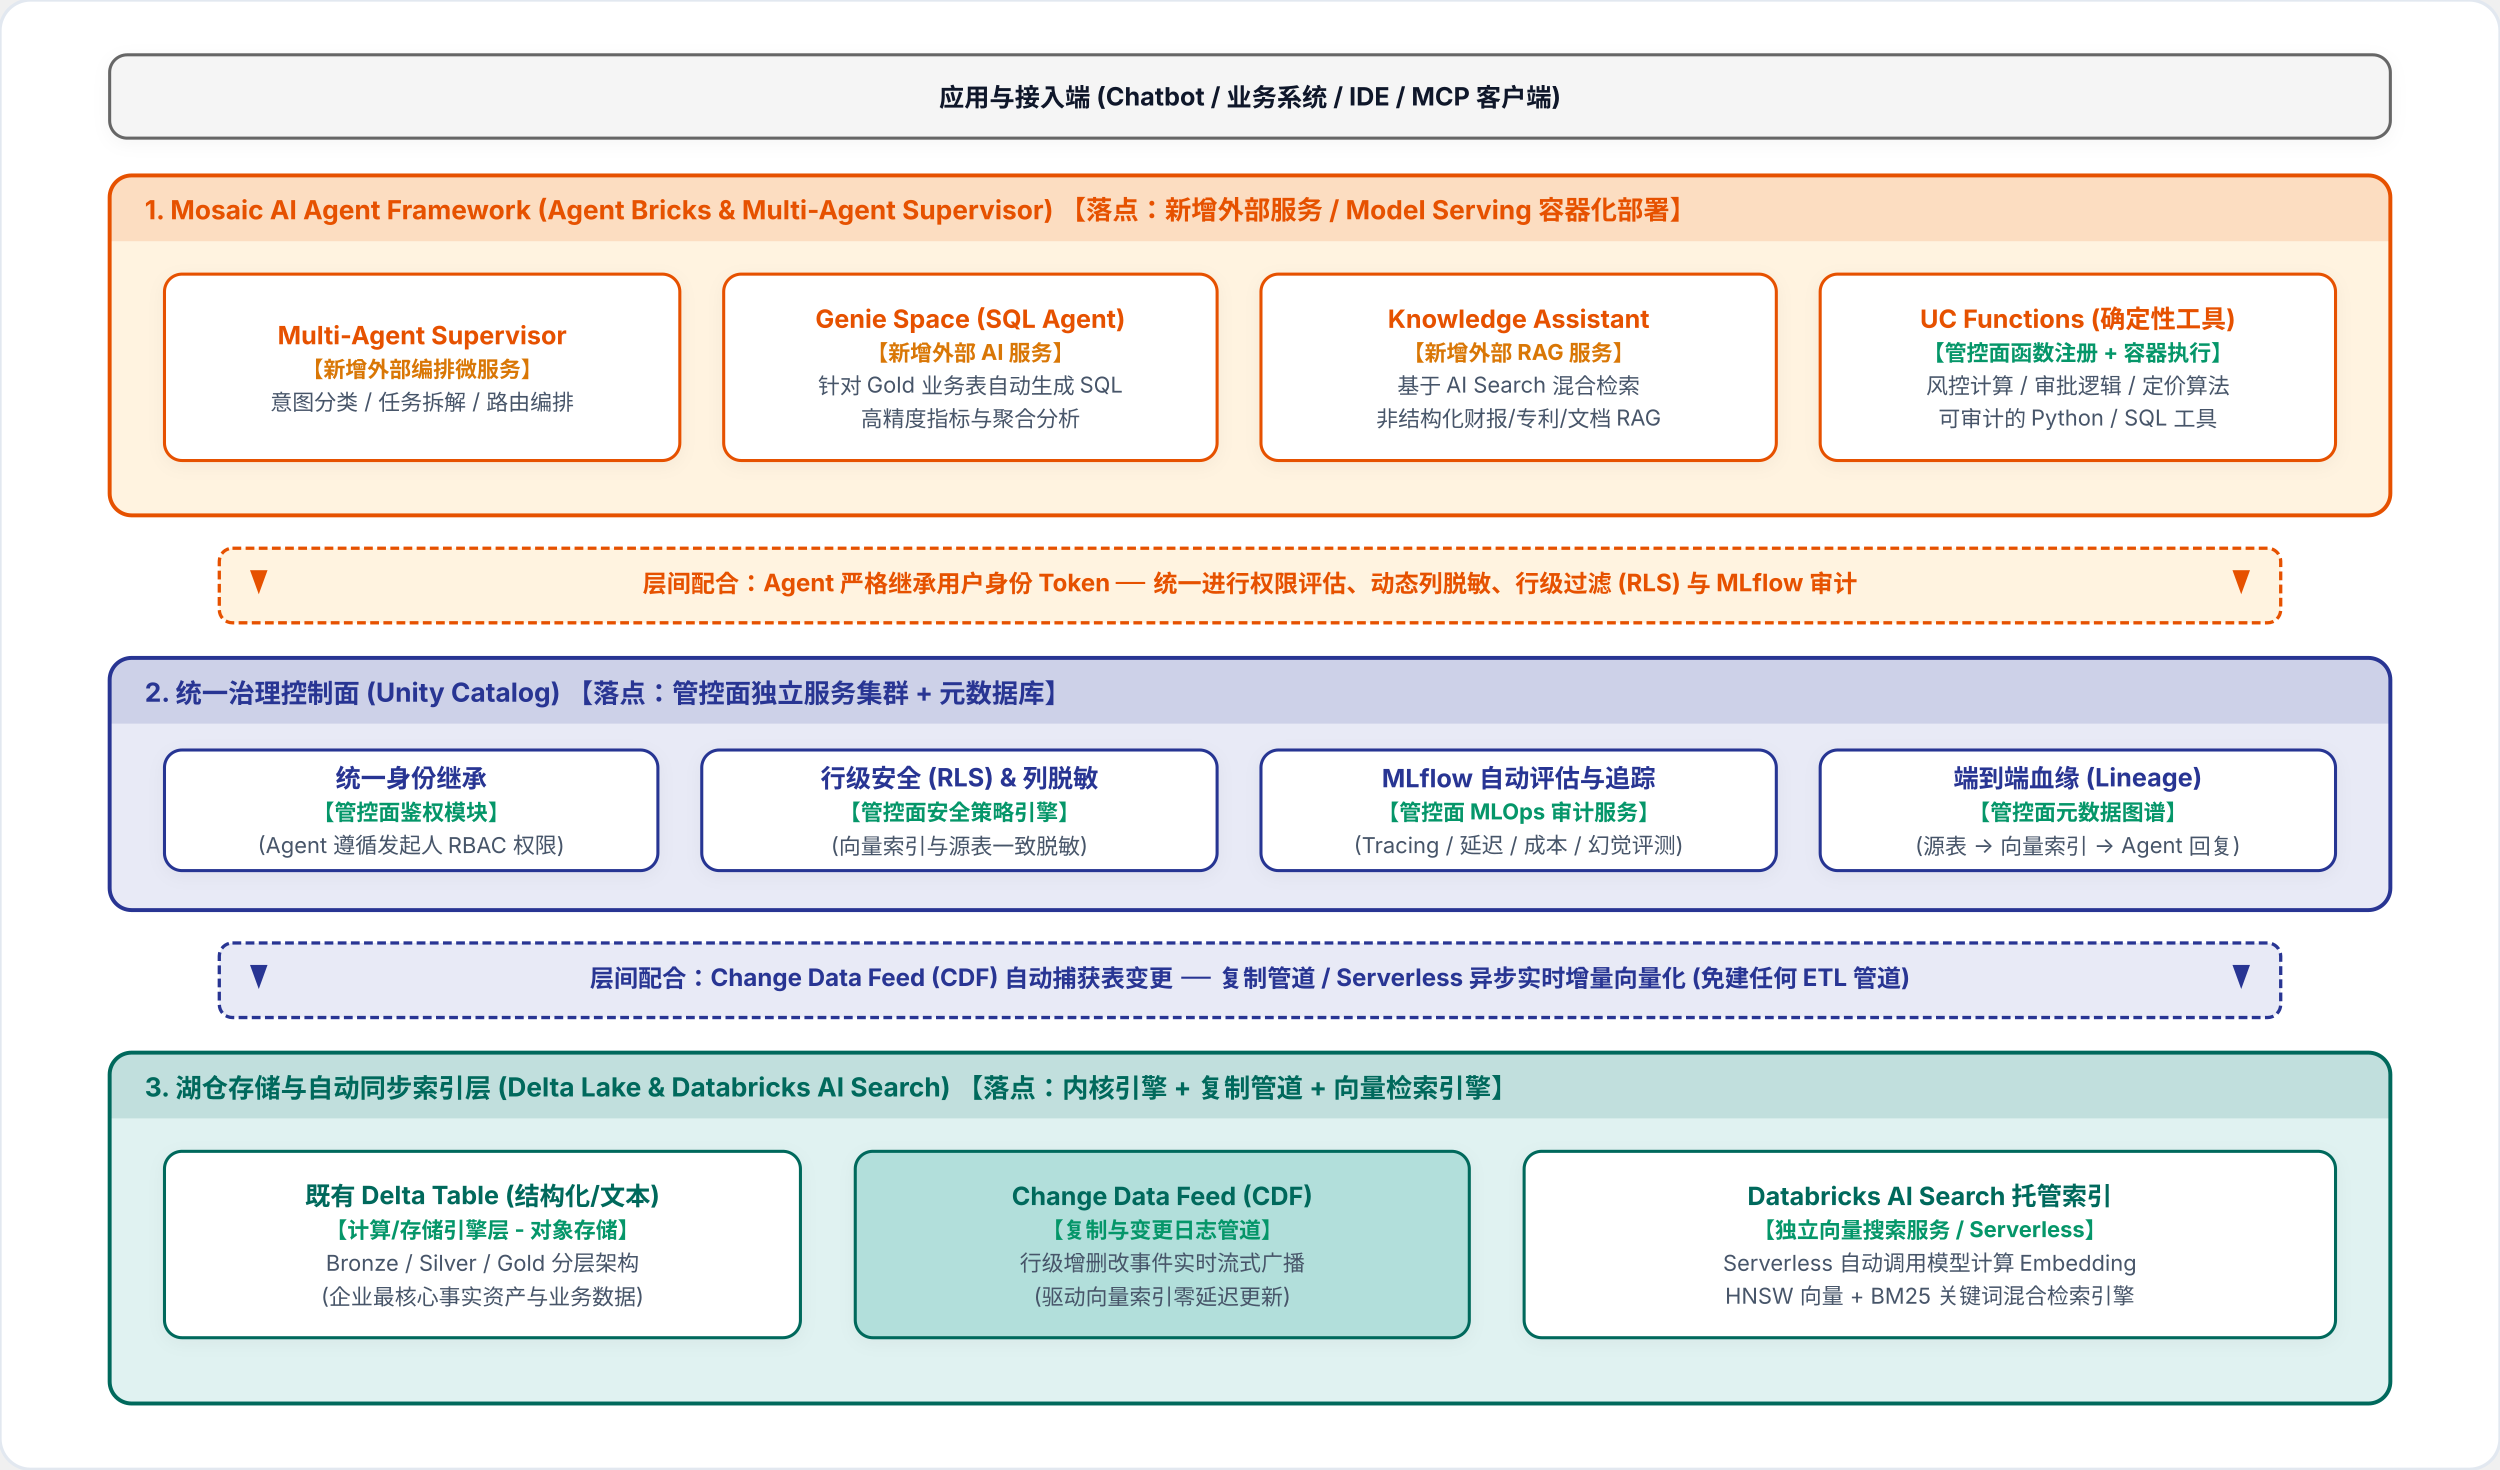
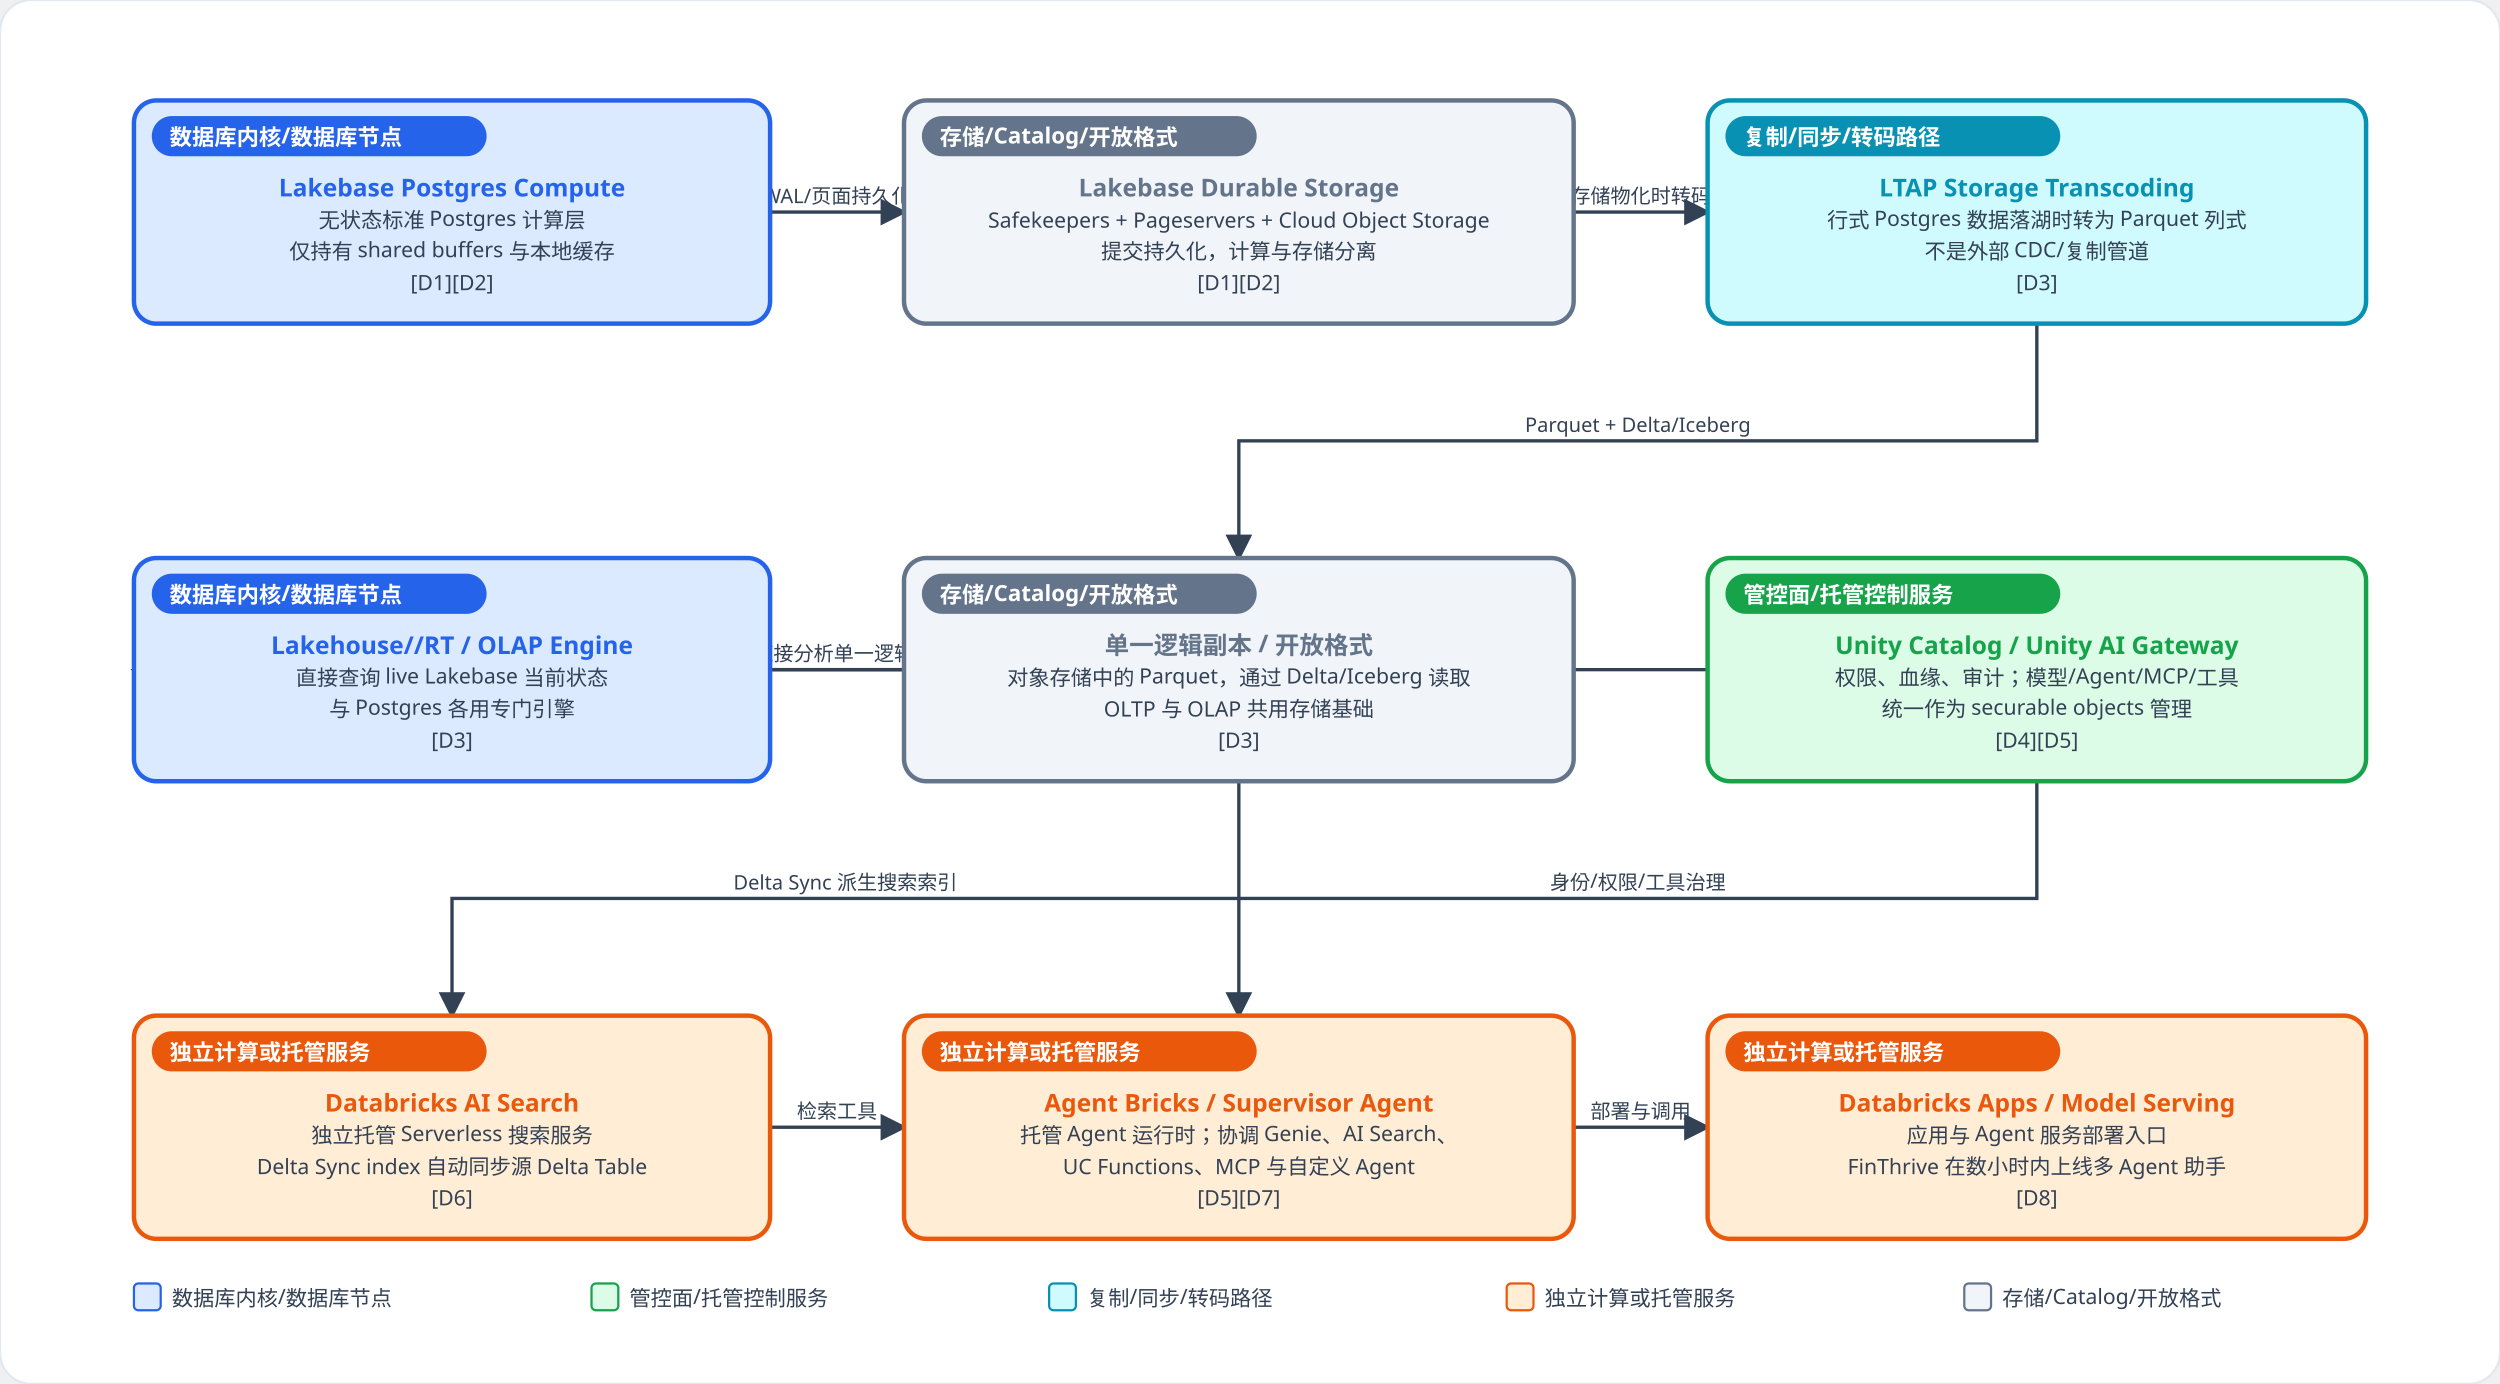
- <svg xmlns="http://www.w3.org/2000/svg" viewBox="0 0 1140 670" width="100%" height="auto">
-   <rect x="0" y="0" width="1140" height="670" rx="14" fill="#ffffff" stroke="#e2e8f0" stroke-width="1.5" />
-   <rect x="50.0" y="80.0" width="1040.0" height="155.0" rx="10" fill="#fff3e0" stroke="#e65100" stroke-width="1.8" />
-   <path d="M 50.0 90.0 A 10 10 0 0 1 60.0 80.0 L 1080.0 80.0 A 10 10 0 0 1 1090.0 90.0 L 1090.0 110.0 L 50.0 110.0 Z" fill="#e65100" opacity="0.14" />
-   <text x="66.0" y="100.0" font-family="-apple-system, BlinkMacSystemFont, Segoe UI, sans-serif" font-size="12" font-weight="700" fill="#e65100">1. Mosaic AI Agent Framework (Agent Bricks &amp; Multi-Agent Supervisor)  【落点：新增外部服务 / Model Serving 容器化部署】</text>
-   <rect x="50.0" y="300.0" width="1040.0" height="115.0" rx="10" fill="#e8eaf6" stroke="#283593" stroke-width="1.8" />
-   <path d="M 50.0 310.0 A 10 10 0 0 1 60.0 300.0 L 1080.0 300.0 A 10 10 0 0 1 1090.0 310.0 L 1090.0 330.0 L 50.0 330.0 Z" fill="#283593" opacity="0.14" />
-   <text x="66.0" y="320.0" font-family="-apple-system, BlinkMacSystemFont, Segoe UI, sans-serif" font-size="12" font-weight="700" fill="#283593">2. 统一治理控制面 (Unity Catalog)  【落点：管控面独立服务集群 + 元数据库】</text>
-   <rect x="50.0" y="480.0" width="1040.0" height="160.0" rx="10" fill="#e0f2f1" stroke="#00695c" stroke-width="1.8" />
-   <path d="M 50.0 490.0 A 10 10 0 0 1 60.0 480.0 L 1080.0 480.0 A 10 10 0 0 1 1090.0 490.0 L 1090.0 510.0 L 50.0 510.0 Z" fill="#00695c" opacity="0.14" />
-   <text x="66.0" y="500.0" font-family="-apple-system, BlinkMacSystemFont, Segoe UI, sans-serif" font-size="12" font-weight="700" fill="#00695c">3. 湖仓存储与自动同步索引层 (Delta Lake &amp; Databricks AI Search)  【落点：内核引擎 + 复制管道 + 向量检索引擎】</text>
-   <rect x="50.0" y="25.0" width="1040.0" height="38.0" rx="8" fill="#f5f5f5" stroke="#666666" stroke-width="1.4" filter="drop-shadow(0 2px 4px rgba(0,0,0,0.04))" />
-   <text x="570.0" y="48.5" font-family="-apple-system, BlinkMacSystemFont, Segoe UI, sans-serif" font-size="11.5" font-weight="700" fill="#0f172a" text-anchor="middle">应用与接入端 (Chatbot / 业务系统 / IDE / MCP 客户端)</text>
-   <rect x="75.0" y="125.0" width="235.0" height="85.0" rx="8" fill="#ffffff" stroke="#e65100" stroke-width="1.4" filter="drop-shadow(0 2px 4px rgba(0,0,0,0.04))" />
-   <text x="192.5" y="157.0" font-family="-apple-system, BlinkMacSystemFont, Segoe UI, sans-serif" font-size="11.5" font-weight="700" fill="#e65100" text-anchor="middle">Multi-Agent Supervisor</text>
-   <text x="192.5" y="172.0" font-family="-apple-system, BlinkMacSystemFont, Segoe UI, sans-serif" font-size="10" font-weight="700" fill="#d97706" text-anchor="middle">【新增外部编排微服务】</text>
-   <text x="192.5" y="187.0" font-family="-apple-system, BlinkMacSystemFont, Segoe UI, sans-serif" font-size="10" font-weight="400" fill="#475569" text-anchor="middle">意图分类 / 任务拆解 / 路由编排</text>
-   <rect x="330.0" y="125.0" width="225.0" height="85.0" rx="8" fill="#ffffff" stroke="#e65100" stroke-width="1.4" filter="drop-shadow(0 2px 4px rgba(0,0,0,0.04))" />
-   <text x="442.5" y="149.5" font-family="-apple-system, BlinkMacSystemFont, Segoe UI, sans-serif" font-size="11.5" font-weight="700" fill="#e65100" text-anchor="middle">Genie Space (SQL Agent)</text>
-   <text x="442.5" y="164.5" font-family="-apple-system, BlinkMacSystemFont, Segoe UI, sans-serif" font-size="10" font-weight="700" fill="#d97706" text-anchor="middle">【新增外部 AI 服务】</text>
-   <text x="442.5" y="179.5" font-family="-apple-system, BlinkMacSystemFont, Segoe UI, sans-serif" font-size="10" font-weight="400" fill="#475569" text-anchor="middle">针对 Gold 业务表自动生成 SQL</text>
-   <text x="442.5" y="194.5" font-family="-apple-system, BlinkMacSystemFont, Segoe UI, sans-serif" font-size="10" font-weight="400" fill="#475569" text-anchor="middle">高精度指标与聚合分析</text>
-   <rect x="575.0" y="125.0" width="235.0" height="85.0" rx="8" fill="#ffffff" stroke="#e65100" stroke-width="1.4" filter="drop-shadow(0 2px 4px rgba(0,0,0,0.04))" />
-   <text x="692.5" y="149.5" font-family="-apple-system, BlinkMacSystemFont, Segoe UI, sans-serif" font-size="11.5" font-weight="700" fill="#e65100" text-anchor="middle">Knowledge Assistant</text>
-   <text x="692.5" y="164.5" font-family="-apple-system, BlinkMacSystemFont, Segoe UI, sans-serif" font-size="10" font-weight="700" fill="#d97706" text-anchor="middle">【新增外部 RAG 服务】</text>
-   <text x="692.5" y="179.5" font-family="-apple-system, BlinkMacSystemFont, Segoe UI, sans-serif" font-size="10" font-weight="400" fill="#475569" text-anchor="middle">基于 AI Search 混合检索</text>
-   <text x="692.5" y="194.5" font-family="-apple-system, BlinkMacSystemFont, Segoe UI, sans-serif" font-size="10" font-weight="400" fill="#475569" text-anchor="middle">非结构化财报/专利/文档 RAG</text>
-   <rect x="830.0" y="125.0" width="235.0" height="85.0" rx="8" fill="#ffffff" stroke="#e65100" stroke-width="1.4" filter="drop-shadow(0 2px 4px rgba(0,0,0,0.04))" />
-   <text x="947.5" y="149.5" font-family="-apple-system, BlinkMacSystemFont, Segoe UI, sans-serif" font-size="11.5" font-weight="700" fill="#e65100" text-anchor="middle">UC Functions (确定性工具)</text>
-   <text x="947.5" y="164.5" font-family="-apple-system, BlinkMacSystemFont, Segoe UI, sans-serif" font-size="10" font-weight="700" fill="#059669" text-anchor="middle">【管控面函数注册 + 容器执行】</text>
-   <text x="947.5" y="179.5" font-family="-apple-system, BlinkMacSystemFont, Segoe UI, sans-serif" font-size="10" font-weight="400" fill="#475569" text-anchor="middle">风控计算 / 审批逻辑 / 定价算法</text>
-   <text x="947.5" y="194.5" font-family="-apple-system, BlinkMacSystemFont, Segoe UI, sans-serif" font-size="10" font-weight="400" fill="#475569" text-anchor="middle">可审计的 Python / SQL 工具</text>
-   <rect x="100.0" y="250.0" width="940.0" height="34.0" rx="6" fill="#fff3e0" stroke="#e65100" stroke-width="1.5" stroke-dasharray="4 2" />
-   <polygon points="114.0,260.0 122.0,260.0 118.0,271.0" fill="#e65100" />
-   <polygon points="1018.0,260.0 1026.0,260.0 1022.0,271.0" fill="#e65100" />
-   <text x="570.0" y="270.0" font-family="-apple-system, BlinkMacSystemFont, Segoe UI, sans-serif" font-size="11" font-weight="700" fill="#e65100" text-anchor="middle">层间配合：Agent 严格继承用户身份 Token ── 统一进行权限评估、动态列脱敏、行级过滤 (RLS) 与 MLflow 审计</text>
-   <rect x="75.0" y="342.0" width="225.0" height="55.0" rx="8" fill="#ffffff" stroke="#283593" stroke-width="1.4" filter="drop-shadow(0 2px 4px rgba(0,0,0,0.04))" />
-   <text x="187.5" y="359.0" font-family="-apple-system, BlinkMacSystemFont, Segoe UI, sans-serif" font-size="11.5" font-weight="700" fill="#283593" text-anchor="middle">统一身份继承</text>
-   <text x="187.5" y="374.0" font-family="-apple-system, BlinkMacSystemFont, Segoe UI, sans-serif" font-size="10" font-weight="700" fill="#059669" text-anchor="middle">【管控面鉴权模块】</text>
-   <text x="187.5" y="389.0" font-family="-apple-system, BlinkMacSystemFont, Segoe UI, sans-serif" font-size="10" font-weight="400" fill="#475569" text-anchor="middle">(Agent 遵循发起人 RBAC 权限)</text>
-   <rect x="320.0" y="342.0" width="235.0" height="55.0" rx="8" fill="#ffffff" stroke="#283593" stroke-width="1.4" filter="drop-shadow(0 2px 4px rgba(0,0,0,0.04))" />
-   <text x="437.5" y="359.0" font-family="-apple-system, BlinkMacSystemFont, Segoe UI, sans-serif" font-size="11.5" font-weight="700" fill="#283593" text-anchor="middle">行级安全 (RLS) &amp; 列脱敏</text>
-   <text x="437.5" y="374.0" font-family="-apple-system, BlinkMacSystemFont, Segoe UI, sans-serif" font-size="10" font-weight="700" fill="#059669" text-anchor="middle">【管控面安全策略引擎】</text>
-   <text x="437.5" y="389.0" font-family="-apple-system, BlinkMacSystemFont, Segoe UI, sans-serif" font-size="10" font-weight="400" fill="#475569" text-anchor="middle">(向量索引与源表一致脱敏)</text>
-   <rect x="575.0" y="342.0" width="235.0" height="55.0" rx="8" fill="#ffffff" stroke="#283593" stroke-width="1.4" filter="drop-shadow(0 2px 4px rgba(0,0,0,0.04))" />
-   <text x="692.5" y="359.0" font-family="-apple-system, BlinkMacSystemFont, Segoe UI, sans-serif" font-size="11.5" font-weight="700" fill="#283593" text-anchor="middle">MLflow 自动评估与追踪</text>
-   <text x="692.5" y="374.0" font-family="-apple-system, BlinkMacSystemFont, Segoe UI, sans-serif" font-size="10" font-weight="700" fill="#059669" text-anchor="middle">【管控面 MLOps 审计服务】</text>
-   <text x="692.5" y="389.0" font-family="-apple-system, BlinkMacSystemFont, Segoe UI, sans-serif" font-size="10" font-weight="400" fill="#475569" text-anchor="middle">(Tracing / 延迟 / 成本 / 幻觉评测)</text>
-   <rect x="830.0" y="342.0" width="235.0" height="55.0" rx="8" fill="#ffffff" stroke="#283593" stroke-width="1.4" filter="drop-shadow(0 2px 4px rgba(0,0,0,0.04))" />
-   <text x="947.5" y="359.0" font-family="-apple-system, BlinkMacSystemFont, Segoe UI, sans-serif" font-size="11.5" font-weight="700" fill="#283593" text-anchor="middle">端到端血缘 (Lineage)</text>
-   <text x="947.5" y="374.0" font-family="-apple-system, BlinkMacSystemFont, Segoe UI, sans-serif" font-size="10" font-weight="700" fill="#059669" text-anchor="middle">【管控面元数据图谱】</text>
-   <text x="947.5" y="389.0" font-family="-apple-system, BlinkMacSystemFont, Segoe UI, sans-serif" font-size="10" font-weight="400" fill="#475569" text-anchor="middle">(源表 -&gt; 向量索引 -&gt; Agent 回复)</text>
-   <rect x="100.0" y="430.0" width="940.0" height="34.0" rx="6" fill="#e8eaf6" stroke="#283593" stroke-width="1.5" stroke-dasharray="4 2" />
-   <polygon points="114.0,440.0 122.0,440.0 118.0,451.0" fill="#283593" />
-   <polygon points="1018.0,440.0 1026.0,440.0 1022.0,451.0" fill="#283593" />
-   <text x="570.0" y="450.0" font-family="-apple-system, BlinkMacSystemFont, Segoe UI, sans-serif" font-size="11" font-weight="700" fill="#283593" text-anchor="middle">层间配合：Change Data Feed (CDF) 自动捕获表变更 ── 复制管道 / Serverless 异步实时增量向量化 (免建任何 ETL 管道)</text>
-   <rect x="75.0" y="525.0" width="290.0" height="85.0" rx="8" fill="#ffffff" stroke="#00695c" stroke-width="1.4" filter="drop-shadow(0 2px 4px rgba(0,0,0,0.04))" />
-   <text x="220.0" y="549.5" font-family="-apple-system, BlinkMacSystemFont, Segoe UI, sans-serif" font-size="11.5" font-weight="700" fill="#00695c" text-anchor="middle">既有 Delta Table (结构化/文本)</text>
-   <text x="220.0" y="564.5" font-family="-apple-system, BlinkMacSystemFont, Segoe UI, sans-serif" font-size="10" font-weight="700" fill="#059669" text-anchor="middle">【计算/存储引擎层 - 对象存储】</text>
-   <text x="220.0" y="579.5" font-family="-apple-system, BlinkMacSystemFont, Segoe UI, sans-serif" font-size="10" font-weight="400" fill="#475569" text-anchor="middle">Bronze / Silver / Gold 分层架构</text>
-   <text x="220.0" y="594.5" font-family="-apple-system, BlinkMacSystemFont, Segoe UI, sans-serif" font-size="10" font-weight="400" fill="#475569" text-anchor="middle">(企业最核心事实资产与业务数据)</text>
-   <rect x="390.0" y="525.0" width="280.0" height="85.0" rx="8" fill="#b2dfdb" stroke="#00695c" stroke-width="1.4" filter="drop-shadow(0 2px 4px rgba(0,0,0,0.04))" />
-   <text x="530.0" y="549.5" font-family="-apple-system, BlinkMacSystemFont, Segoe UI, sans-serif" font-size="11.5" font-weight="700" fill="#00695c" text-anchor="middle">Change Data Feed (CDF)</text>
-   <text x="530.0" y="564.5" font-family="-apple-system, BlinkMacSystemFont, Segoe UI, sans-serif" font-size="10" font-weight="700" fill="#059669" text-anchor="middle">【复制与变更日志管道】</text>
-   <text x="530.0" y="579.5" font-family="-apple-system, BlinkMacSystemFont, Segoe UI, sans-serif" font-size="10" font-weight="400" fill="#475569" text-anchor="middle">行级增删改事件实时流式广播</text>
-   <text x="530.0" y="594.5" font-family="-apple-system, BlinkMacSystemFont, Segoe UI, sans-serif" font-size="10" font-weight="400" fill="#475569" text-anchor="middle">(驱动向量索引零延迟更新)</text>
-   <rect x="695.0" y="525.0" width="370.0" height="85.0" rx="8" fill="#ffffff" stroke="#00695c" stroke-width="1.4" filter="drop-shadow(0 2px 4px rgba(0,0,0,0.04))" />
-   <text x="880.0" y="549.5" font-family="-apple-system, BlinkMacSystemFont, Segoe UI, sans-serif" font-size="11.5" font-weight="700" fill="#00695c" text-anchor="middle">Databricks AI Search 托管索引</text>
-   <text x="880.0" y="564.5" font-family="-apple-system, BlinkMacSystemFont, Segoe UI, sans-serif" font-size="10" font-weight="700" fill="#059669" text-anchor="middle">【独立向量搜索服务 / Serverless】</text>
-   <text x="880.0" y="579.5" font-family="-apple-system, BlinkMacSystemFont, Segoe UI, sans-serif" font-size="10" font-weight="400" fill="#475569" text-anchor="middle">Serverless 自动调用模型计算 Embedding</text>
-   <text x="880.0" y="594.5" font-family="-apple-system, BlinkMacSystemFont, Segoe UI, sans-serif" font-size="10" font-weight="400" fill="#475569" text-anchor="middle">HNSW 向量 + BM25 关键词混合检索引擎</text>
+ <svg xmlns="http://www.w3.org/2000/svg" viewBox="0 0 1120 620" width="100%" height="auto">
+   <defs>
+     <marker id="arr" markerWidth="8" markerHeight="8" refX="7" refY="4" orient="auto">
+       <path d="M0,0 L8,4 L0,8 Z" fill="#334155" />
+     </marker>
+   </defs>
+   <rect width="1120" height="620" rx="14" fill="#fff" stroke="#e2e8f0" />
+   <path d="M345,95.0 L345,95.0 L405,95.0 L405,95.0" fill="none" stroke="#334155" stroke-width="1.5" marker-end="url(#arr)" />
+   <text x="375.0" y="91.0" text-anchor="middle" font-size="9" font-family="system-ui" fill="#334155">WAL/页面持久化</text>
+   <path d="M705,95.0 L705,95.0 L765,95.0 L765,95.0" fill="none" stroke="#334155" stroke-width="1.5" marker-end="url(#arr)" />
+   <text x="735.0" y="91.0" text-anchor="middle" font-size="9" font-family="system-ui" fill="#334155">存储物化时转码</text>
+   <path d="M912.5,145 L912.5,197.5 L555.0,197.5 L555.0,250" fill="none" stroke="#334155" stroke-width="1.5" marker-end="url(#arr)" />
+   <text x="733.75" y="193.5" text-anchor="middle" font-size="9" font-family="system-ui" fill="#334155">Parquet + Delta/Iceberg</text>
+   <path d="M705,300.0 L705,300.0 L60,300.0 L60,300.0" fill="none" stroke="#334155" stroke-width="1.5" marker-end="url(#arr)" />
+   <text x="382.5" y="296.0" text-anchor="middle" font-size="9" font-family="system-ui" fill="#334155">直接分析单一逻辑副本</text>
+   <path d="M1060,300.0 L1060,300.0 L60,300.0 L60,300.0" fill="none" stroke="#334155" stroke-width="1.5" marker-end="url(#arr)" />
+   <text x="560.0" y="296.0" text-anchor="middle" font-size="9" font-family="system-ui" fill="#334155">治理分析访问</text>
+   <path d="M912.5,350 L912.5,402.5 L555.0,402.5 L555.0,455" fill="none" stroke="#334155" stroke-width="1.5" marker-end="url(#arr)" />
+   <text x="733.75" y="398.5" text-anchor="middle" font-size="9" font-family="system-ui" fill="#334155">身份/权限/工具治理</text>
+   <path d="M555.0,350 L555.0,402.5 L202.5,402.5 L202.5,455" fill="none" stroke="#334155" stroke-width="1.5" marker-end="url(#arr)" />
+   <text x="378.75" y="398.5" text-anchor="middle" font-size="9" font-family="system-ui" fill="#334155">Delta Sync 派生搜索索引</text>
+   <path d="M345,505.0 L345,505.0 L405,505.0 L405,505.0" fill="none" stroke="#334155" stroke-width="1.5" marker-end="url(#arr)" />
+   <text x="375.0" y="501.0" text-anchor="middle" font-size="9" font-family="system-ui" fill="#334155">检索工具</text>
+   <path d="M705,505.0 L705,505.0 L765,505.0 L765,505.0" fill="none" stroke="#334155" stroke-width="1.5" marker-end="url(#arr)" />
+   <text x="735.0" y="501.0" text-anchor="middle" font-size="9" font-family="system-ui" fill="#334155">部署与调用</text>
+   <rect x="60" y="45" width="285" height="100" rx="10" fill="#dbeafe" stroke="#2563eb" stroke-width="2" />
+   <rect x="68" y="52" width="150" height="18" rx="9" fill="#2563eb" />
+   <text x="76" y="65" font-size="10" font-weight="700" font-family="system-ui" fill="#fff">数据库内核/数据库节点</text>
+   <text x="202.5" y="88" text-anchor="middle" font-size="11" font-weight="700" font-family="system-ui" fill="#2563eb">Lakebase Postgres Compute</text>
+   <text x="202.5" y="102" text-anchor="middle" font-size="9.5" font-weight="400" font-family="system-ui" fill="#334155">无状态标准 Postgres 计算层</text>
+   <text x="202.5" y="116" text-anchor="middle" font-size="9.5" font-weight="400" font-family="system-ui" fill="#334155">仅持有 shared buffers 与本地缓存</text>
+   <text x="202.5" y="130" text-anchor="middle" font-size="9.5" font-weight="400" font-family="system-ui" fill="#334155">[D1][D2]</text>
+   <rect x="405" y="45" width="300" height="100" rx="10" fill="#f1f5f9" stroke="#64748b" stroke-width="2" />
+   <rect x="413" y="52" width="150" height="18" rx="9" fill="#64748b" />
+   <text x="421" y="65" font-size="10" font-weight="700" font-family="system-ui" fill="#fff">存储/Catalog/开放格式</text>
+   <text x="555.0" y="88" text-anchor="middle" font-size="11" font-weight="700" font-family="system-ui" fill="#64748b">Lakebase Durable Storage</text>
+   <text x="555.0" y="102" text-anchor="middle" font-size="9.5" font-weight="400" font-family="system-ui" fill="#334155">Safekeepers + Pageservers + Cloud Object Storage</text>
+   <text x="555.0" y="116" text-anchor="middle" font-size="9.5" font-weight="400" font-family="system-ui" fill="#334155">提交持久化，计算与存储分离</text>
+   <text x="555.0" y="130" text-anchor="middle" font-size="9.5" font-weight="400" font-family="system-ui" fill="#334155">[D1][D2]</text>
+   <rect x="765" y="45" width="295" height="100" rx="10" fill="#cffafe" stroke="#0891b2" stroke-width="2" />
+   <rect x="773" y="52" width="150" height="18" rx="9" fill="#0891b2" />
+   <text x="781" y="65" font-size="10" font-weight="700" font-family="system-ui" fill="#fff">复制/同步/转码路径</text>
+   <text x="912.5" y="88" text-anchor="middle" font-size="11" font-weight="700" font-family="system-ui" fill="#0891b2">LTAP Storage Transcoding</text>
+   <text x="912.5" y="102" text-anchor="middle" font-size="9.5" font-weight="400" font-family="system-ui" fill="#334155">行式 Postgres 数据落湖时转为 Parquet 列式</text>
+   <text x="912.5" y="116" text-anchor="middle" font-size="9.5" font-weight="400" font-family="system-ui" fill="#334155">不是外部 CDC/复制管道</text>
+   <text x="912.5" y="130" text-anchor="middle" font-size="9.5" font-weight="400" font-family="system-ui" fill="#334155">[D3]</text>
+   <rect x="60" y="250" width="285" height="100" rx="10" fill="#dbeafe" stroke="#2563eb" stroke-width="2" />
+   <rect x="68" y="257" width="150" height="18" rx="9" fill="#2563eb" />
+   <text x="76" y="270" font-size="10" font-weight="700" font-family="system-ui" fill="#fff">数据库内核/数据库节点</text>
+   <text x="202.5" y="293" text-anchor="middle" font-size="11" font-weight="700" font-family="system-ui" fill="#2563eb">Lakehouse//RT / OLAP Engine</text>
+   <text x="202.5" y="307" text-anchor="middle" font-size="9.5" font-weight="400" font-family="system-ui" fill="#334155">直接查询 live Lakebase 当前状态</text>
+   <text x="202.5" y="321" text-anchor="middle" font-size="9.5" font-weight="400" font-family="system-ui" fill="#334155">与 Postgres 各用专门引擎</text>
+   <text x="202.5" y="335" text-anchor="middle" font-size="9.5" font-weight="400" font-family="system-ui" fill="#334155">[D3]</text>
+   <rect x="405" y="250" width="300" height="100" rx="10" fill="#f1f5f9" stroke="#64748b" stroke-width="2" />
+   <rect x="413" y="257" width="150" height="18" rx="9" fill="#64748b" />
+   <text x="421" y="270" font-size="10" font-weight="700" font-family="system-ui" fill="#fff">存储/Catalog/开放格式</text>
+   <text x="555.0" y="293" text-anchor="middle" font-size="11" font-weight="700" font-family="system-ui" fill="#64748b">单一逻辑副本 / 开放格式</text>
+   <text x="555.0" y="307" text-anchor="middle" font-size="9.5" font-weight="400" font-family="system-ui" fill="#334155">对象存储中的 Parquet，通过 Delta/Iceberg 读取</text>
+   <text x="555.0" y="321" text-anchor="middle" font-size="9.5" font-weight="400" font-family="system-ui" fill="#334155">OLTP 与 OLAP 共用存储基础</text>
+   <text x="555.0" y="335" text-anchor="middle" font-size="9.5" font-weight="400" font-family="system-ui" fill="#334155">[D3]</text>
+   <rect x="765" y="250" width="295" height="100" rx="10" fill="#dcfce7" stroke="#16a34a" stroke-width="2" />
+   <rect x="773" y="257" width="150" height="18" rx="9" fill="#16a34a" />
+   <text x="781" y="270" font-size="10" font-weight="700" font-family="system-ui" fill="#fff">管控面/托管控制服务</text>
+   <text x="912.5" y="293" text-anchor="middle" font-size="11" font-weight="700" font-family="system-ui" fill="#16a34a">Unity Catalog / Unity AI Gateway</text>
+   <text x="912.5" y="307" text-anchor="middle" font-size="9.5" font-weight="400" font-family="system-ui" fill="#334155">权限、血缘、审计；模型/Agent/MCP/工具</text>
+   <text x="912.5" y="321" text-anchor="middle" font-size="9.5" font-weight="400" font-family="system-ui" fill="#334155">统一作为 securable objects 管理</text>
+   <text x="912.5" y="335" text-anchor="middle" font-size="9.5" font-weight="400" font-family="system-ui" fill="#334155">[D4][D5]</text>
+   <rect x="60" y="455" width="285" height="100" rx="10" fill="#ffedd5" stroke="#ea580c" stroke-width="2" />
+   <rect x="68" y="462" width="150" height="18" rx="9" fill="#ea580c" />
+   <text x="76" y="475" font-size="10" font-weight="700" font-family="system-ui" fill="#fff">独立计算或托管服务</text>
+   <text x="202.5" y="498" text-anchor="middle" font-size="11" font-weight="700" font-family="system-ui" fill="#ea580c">Databricks AI Search</text>
+   <text x="202.5" y="512" text-anchor="middle" font-size="9.5" font-weight="400" font-family="system-ui" fill="#334155">独立托管 Serverless 搜索服务</text>
+   <text x="202.5" y="526" text-anchor="middle" font-size="9.5" font-weight="400" font-family="system-ui" fill="#334155">Delta Sync index 自动同步源 Delta Table</text>
+   <text x="202.5" y="540" text-anchor="middle" font-size="9.5" font-weight="400" font-family="system-ui" fill="#334155">[D6]</text>
+   <rect x="405" y="455" width="300" height="100" rx="10" fill="#ffedd5" stroke="#ea580c" stroke-width="2" />
+   <rect x="413" y="462" width="150" height="18" rx="9" fill="#ea580c" />
+   <text x="421" y="475" font-size="10" font-weight="700" font-family="system-ui" fill="#fff">独立计算或托管服务</text>
+   <text x="555.0" y="498" text-anchor="middle" font-size="11" font-weight="700" font-family="system-ui" fill="#ea580c">Agent Bricks / Supervisor Agent</text>
+   <text x="555.0" y="512" text-anchor="middle" font-size="9.5" font-weight="400" font-family="system-ui" fill="#334155">托管 Agent 运行时；协调 Genie、AI Search、</text>
+   <text x="555.0" y="526" text-anchor="middle" font-size="9.5" font-weight="400" font-family="system-ui" fill="#334155">UC Functions、MCP 与自定义 Agent</text>
+   <text x="555.0" y="540" text-anchor="middle" font-size="9.5" font-weight="400" font-family="system-ui" fill="#334155">[D5][D7]</text>
+   <rect x="765" y="455" width="295" height="100" rx="10" fill="#ffedd5" stroke="#ea580c" stroke-width="2" />
+   <rect x="773" y="462" width="150" height="18" rx="9" fill="#ea580c" />
+   <text x="781" y="475" font-size="10" font-weight="700" font-family="system-ui" fill="#fff">独立计算或托管服务</text>
+   <text x="912.5" y="498" text-anchor="middle" font-size="11" font-weight="700" font-family="system-ui" fill="#ea580c">Databricks Apps / Model Serving</text>
+   <text x="912.5" y="512" text-anchor="middle" font-size="9.5" font-weight="400" font-family="system-ui" fill="#334155">应用与 Agent 服务部署入口</text>
+   <text x="912.5" y="526" text-anchor="middle" font-size="9.5" font-weight="400" font-family="system-ui" fill="#334155">FinThrive 在数小时内上线多 Agent 助手</text>
+   <text x="912.5" y="540" text-anchor="middle" font-size="9.5" font-weight="400" font-family="system-ui" fill="#334155">[D8]</text>
+   <rect x="60" y="575" width="12" height="12" rx="2" fill="#dbeafe" stroke="#2563eb" />
+   <text x="77" y="585" font-size="9.5" font-family="system-ui" fill="#334155">数据库内核/数据库节点</text>
+   <rect x="265" y="575" width="12" height="12" rx="2" fill="#dcfce7" stroke="#16a34a" />
+   <text x="282" y="585" font-size="9.5" font-family="system-ui" fill="#334155">管控面/托管控制服务</text>
+   <rect x="470" y="575" width="12" height="12" rx="2" fill="#cffafe" stroke="#0891b2" />
+   <text x="487" y="585" font-size="9.5" font-family="system-ui" fill="#334155">复制/同步/转码路径</text>
+   <rect x="675" y="575" width="12" height="12" rx="2" fill="#ffedd5" stroke="#ea580c" />
+   <text x="692" y="585" font-size="9.5" font-family="system-ui" fill="#334155">独立计算或托管服务</text>
+   <rect x="880" y="575" width="12" height="12" rx="2" fill="#f1f5f9" stroke="#64748b" />
+   <text x="897" y="585" font-size="9.5" font-family="system-ui" fill="#334155">存储/Catalog/开放格式</text>
</svg>
